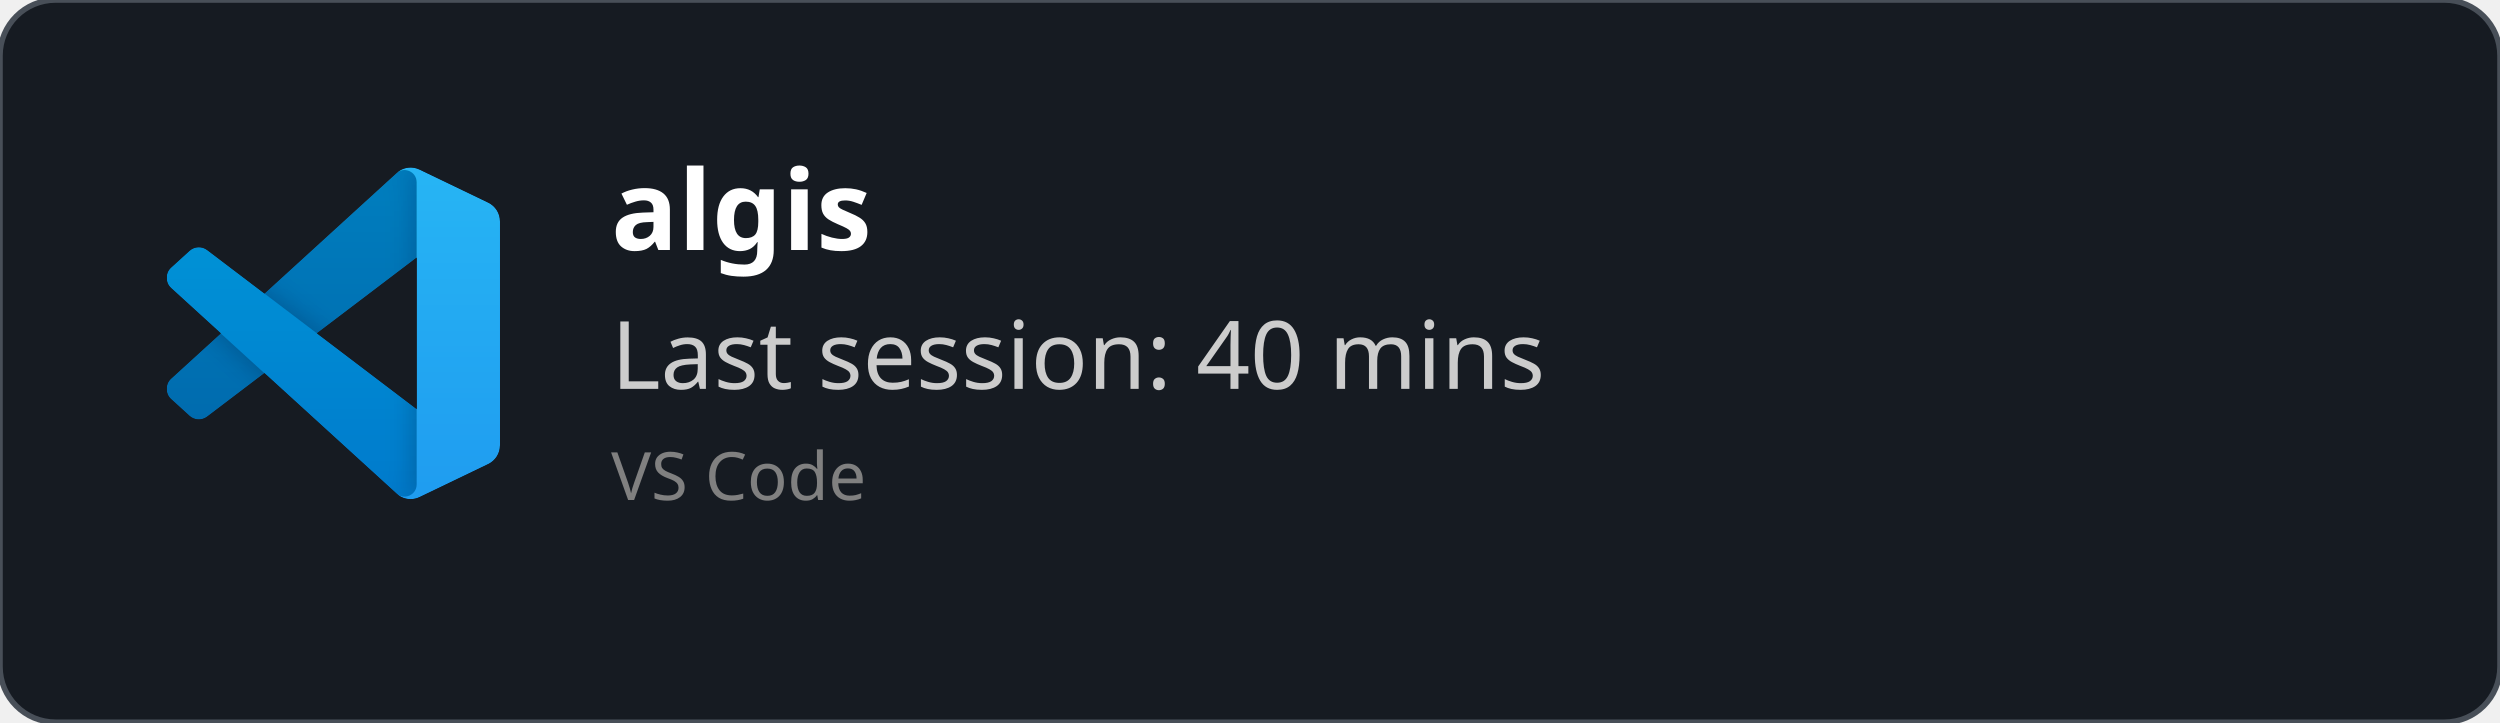
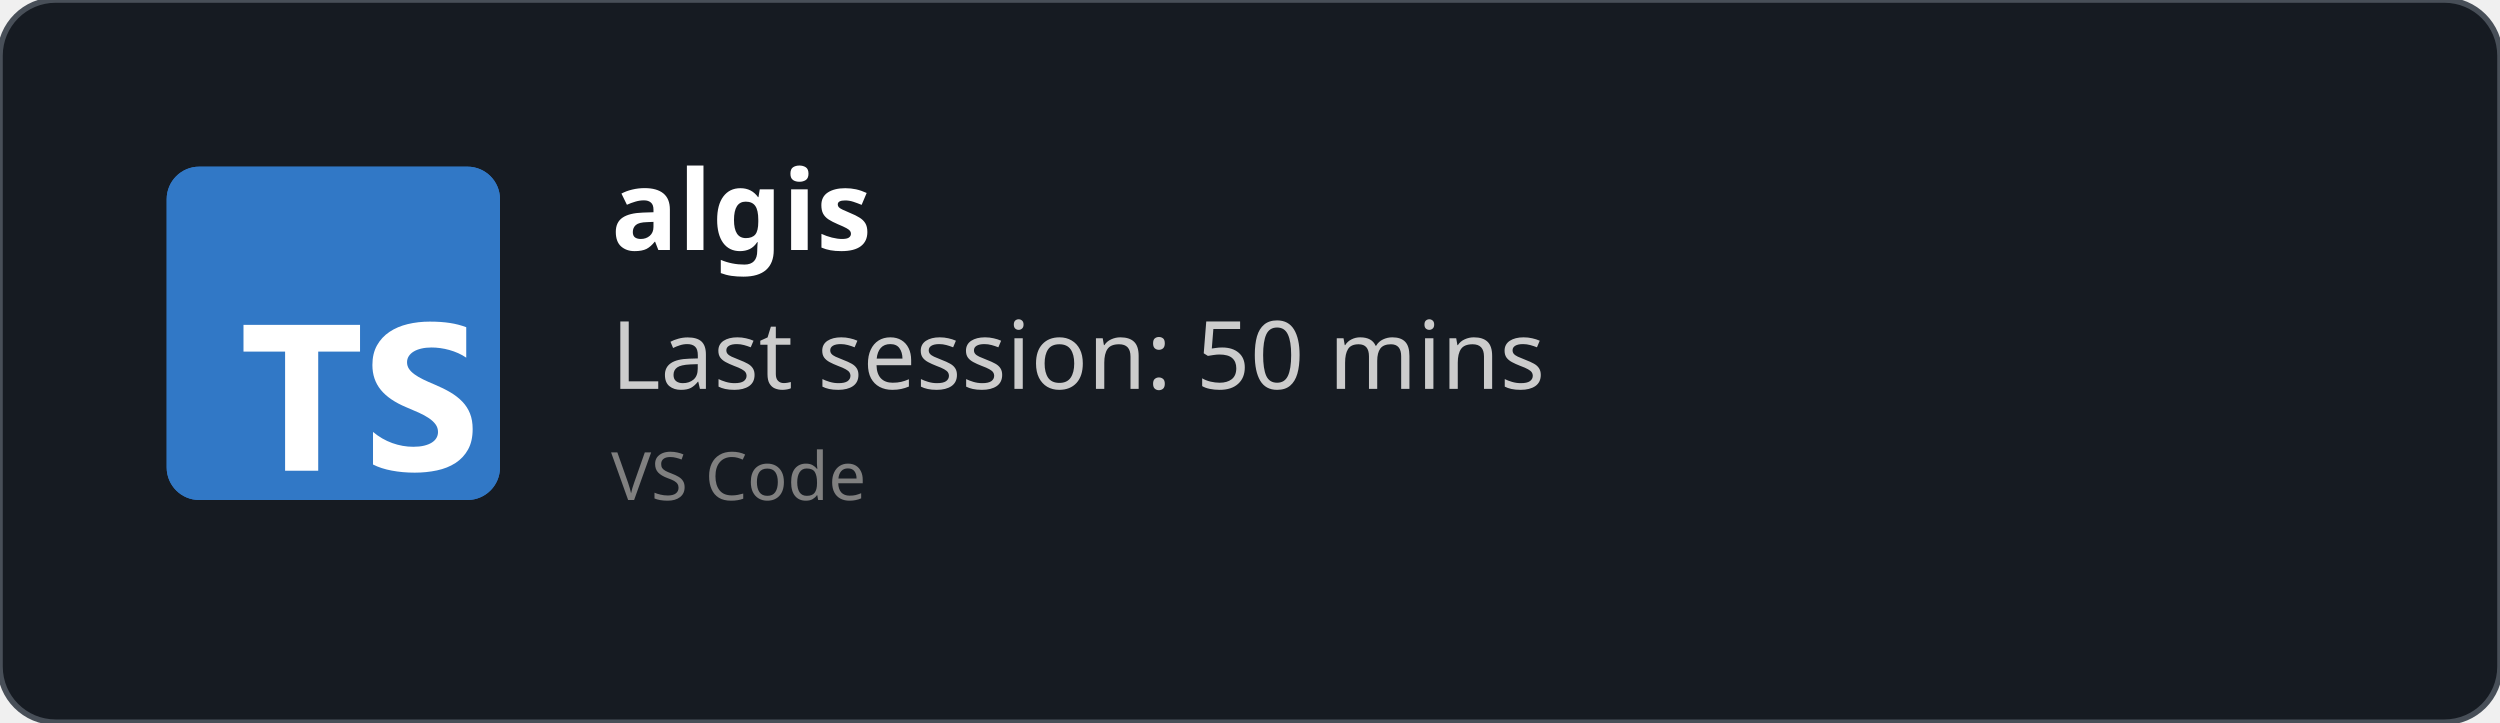
<svg xmlns="http://www.w3.org/2000/svg" width="450" height="130" viewBox="0 0 450 130" fill="none" role="img">
  <style>
    *{
        font-family: 'Segoe UI', Ubuntu, monospace
    }
    </style>
  <defs>
    <clipPath id="horizontalClip" x="20" y="20" width="500" height="200">
      <rect x="90" y="20" width="300" height="50" />
    </clipPath>
  </defs>
  <rect width="450" height="130" fill="rgba(22,27,34)" stroke="#484f58" stroke-width="1" fill-opacity="1" stroke-opacity="1" x="0" y="0" rx="10px" ry="10px">
    </rect>
-   <svg width="60" height="60" x="30" y="30" viewBox="0 0 100 100" fill="none" id="vscode">
-     <mask id="mask0" mask-type="alpha" maskUnits="userSpaceOnUse" x="0" y="0" width="100" height="100">
-       <path fill-rule="evenodd" clip-rule="evenodd" d="M70.912 99.317C72.487 99.931 74.283 99.891 75.873 99.126L96.461 89.22C98.624 88.179 100 85.989 100 83.587V16.413C100 14.011 98.624 11.822 96.461 10.781L75.873 0.874C73.786 -0.13 71.345 0.116 69.513 1.447C69.252 1.637 69.003 1.849 68.769 2.083L29.355 38.041L12.187 25.01C10.589 23.797 8.354 23.896 6.869 25.246L1.363 30.255C-0.453 31.906 -0.455 34.763 1.359 36.417L16.247 50L1.359 63.583C-0.455 65.237 -0.453 68.094 1.363 69.745L6.869 74.754C8.354 76.104 10.589 76.204 12.187 74.99L29.355 61.959L68.769 97.917C69.392 98.541 70.125 99.01 70.912 99.317ZM75.015 27.299L45.109 50L75.015 72.701V27.299Z" fill="white" />
-     </mask>
-     <g mask="url(#mask0)">
-       <path d="M96.461 10.796L75.857 0.876C73.472 -0.273 70.622 0.212 68.75 2.083L1.299 63.583C-0.516 65.237 -0.514 68.094 1.303 69.745L6.813 74.754C8.298 76.104 10.535 76.204 12.134 74.99L93.361 13.37C96.086 11.303 100 13.246 100 16.667V16.427C100 14.027 98.625 11.838 96.461 10.796Z" fill="#0065A9" />
-       <g filter="url(#filter0_d)">
-         <path d="M96.461 89.204L75.857 99.124C73.472 100.273 70.622 99.788 68.75 97.917L1.299 36.417C-0.516 34.763 -0.514 31.906 1.303 30.255L6.813 25.246C8.298 23.896 10.535 23.796 12.134 25.009L93.361 86.63C96.086 88.697 100 86.754 100 83.333V83.573C100 85.974 98.625 88.162 96.461 89.204Z" fill="#007ACC" />
-       </g>
-       <g filter="url(#filter1_d)">
-         <path d="M75.858 99.126C73.472 100.274 70.622 99.788 68.75 97.917C71.056 100.223 75 98.59 75 95.328V4.672C75 1.41 71.056 -0.223 68.75 2.083C70.622 0.211 73.472 -0.274 75.858 0.874L96.459 10.781C98.623 11.822 100 14.011 100 16.413V83.587C100 85.989 98.623 88.179 96.459 89.22L75.858 99.126Z" fill="#1F9CF0" />
-       </g>
-       <g style="mix-blend-mode:overlay" opacity="0.25">
-         <path fill-rule="evenodd" clip-rule="evenodd" d="M70.851 99.317C72.426 99.931 74.222 99.891 75.812 99.126L96.4 89.22C98.563 88.179 99.939 85.989 99.939 83.587V16.413C99.939 14.011 98.564 11.822 96.4 10.781L75.812 0.874C73.725 -0.13 71.284 0.116 69.453 1.447C69.191 1.637 68.942 1.849 68.708 2.083L29.294 38.041L12.126 25.01C10.528 23.796 8.293 23.896 6.809 25.246L1.302 30.255C-0.513 31.906 -0.515 34.763 1.298 36.417L16.186 50L1.298 63.583C-0.515 65.237 -0.513 68.094 1.302 69.745L6.809 74.754C8.293 76.104 10.528 76.204 12.126 74.99L29.294 61.959L68.708 97.917C69.332 98.54 70.064 99.01 70.851 99.317ZM74.954 27.299L45.048 50L74.954 72.701V27.299Z" fill="url(#paint0_linear)" />
-       </g>
-     </g>
-     <defs>
-       <filter id="filter0_d" x="-8.394" y="15.829" width="116.727" height="92.246" filterUnits="userSpaceOnUse" color-interpolation-filters="sRGB">
-         <feFlood flood-opacity="0" result="BackgroundImageFix" />
-         <feColorMatrix in="SourceAlpha" type="matrix" values="0 0 0 0 0 0 0 0 0 0 0 0 0 0 0 0 0 0 127 0" />
-         <feOffset />
-         <feGaussianBlur stdDeviation="4.167" />
-         <feColorMatrix type="matrix" values="0 0 0 0 0 0 0 0 0 0 0 0 0 0 0 0 0 0 0.25 0" />
-         <feBlend mode="overlay" in2="BackgroundImageFix" result="effect1_dropShadow" />
-         <feBlend mode="normal" in="SourceGraphic" in2="effect1_dropShadow" result="shape" />
-       </filter>
-       <filter id="filter1_d" x="60.417" y="-8.076" width="47.917" height="116.151" filterUnits="userSpaceOnUse" color-interpolation-filters="sRGB">
-         <feFlood flood-opacity="0" result="BackgroundImageFix" />
-         <feColorMatrix in="SourceAlpha" type="matrix" values="0 0 0 0 0 0 0 0 0 0 0 0 0 0 0 0 0 0 127 0" />
-         <feOffset />
-         <feGaussianBlur stdDeviation="4.167" />
-         <feColorMatrix type="matrix" values="0 0 0 0 0 0 0 0 0 0 0 0 0 0 0 0 0 0 0.25 0" />
-         <feBlend mode="overlay" in2="BackgroundImageFix" result="effect1_dropShadow" />
-         <feBlend mode="normal" in="SourceGraphic" in2="effect1_dropShadow" result="shape" />
-       </filter>
-       <linearGradient id="paint0_linear" x1="49.939" y1="0.258" x2="49.939" y2="99.742" gradientUnits="userSpaceOnUse">
-         <stop stop-color="white" />
-         <stop offset="1" stop-color="white" stop-opacity="0" />
-       </linearGradient>
-     </defs>
+   <svg fill="none" height="60" viewBox="0 0 512 512" width="60" x="30" y="30">
+     <rect fill="#3178c6" height="512" rx="50" width="512" />
+     <rect fill="#3178c6" height="512" rx="50" width="512" />
+     <path clip-rule="evenodd" d="m316.939 407.424v50.061c8.138 4.172 17.763 7.3 28.875 9.386s22.823 3.129 35.135 3.129c11.999 0 23.397-1.147 34.196-3.442 10.799-2.294 20.268-6.075 28.406-11.342 8.138-5.266 14.581-12.15 19.328-20.65s7.121-19.007 7.121-31.522c0-9.074-1.356-17.026-4.069-23.857s-6.625-12.906-11.738-18.225c-5.112-5.319-11.242-10.091-18.389-14.315s-15.207-8.213-24.18-11.967c-6.573-2.712-12.468-5.345-17.685-7.9-5.217-2.556-9.651-5.163-13.303-7.822-3.652-2.66-6.469-5.476-8.451-8.448-1.982-2.973-2.974-6.336-2.974-10.091 0-3.441.887-6.544 2.661-9.308s4.278-5.136 7.512-7.118c3.235-1.981 7.199-3.52 11.894-4.615 4.696-1.095 9.912-1.642 15.651-1.642 4.173 0 8.581.313 13.224.938 4.643.626 9.312 1.591 14.008 2.894 4.695 1.304 9.259 2.947 13.694 4.928 4.434 1.982 8.529 4.276 12.285 6.884v-46.776c-7.616-2.92-15.937-5.084-24.962-6.492s-19.381-2.112-31.066-2.112c-11.895 0-23.163 1.278-33.805 3.833s-20.006 6.544-28.093 11.967c-8.086 5.424-14.476 12.333-19.171 20.729-4.695 8.395-7.043 18.433-7.043 30.114 0 14.914 4.304 27.638 12.912 38.172 8.607 10.533 21.675 19.45 39.204 26.751 6.886 2.816 13.303 5.579 19.25 8.291s11.086 5.528 15.415 8.448c4.33 2.92 7.747 6.101 10.252 9.543 2.504 3.441 3.756 7.352 3.756 11.733 0 3.233-.783 6.231-2.348 8.995s-3.939 5.162-7.121 7.196-7.147 3.624-11.894 4.771c-4.748 1.148-10.303 1.721-16.668 1.721-10.851 0-21.597-1.903-32.24-5.71-10.642-3.806-20.502-9.516-29.579-17.13zm-84.159-123.342h64.22v-41.082h-179v41.082h63.906v182.918h50.874z" fill="#fff" fill-rule="evenodd" />
  </svg>
  <text x="110" y="45" font-size="20" clip-path="url(#horizontalClip)" font-weight="bold" font-family="Ubuntu" fill="white">
    algis
    </text>
  <text x="110" y="70" font-size="17px" font-family="Ubuntu" fill="#ccc">
-     Last session: 40 mins
+     Last session: 50 mins
    </text>
  <text x="110" y="90" font-size="12px" font-family="Ubuntu" fill="grey">
    VS Code
    </text>
</svg>
